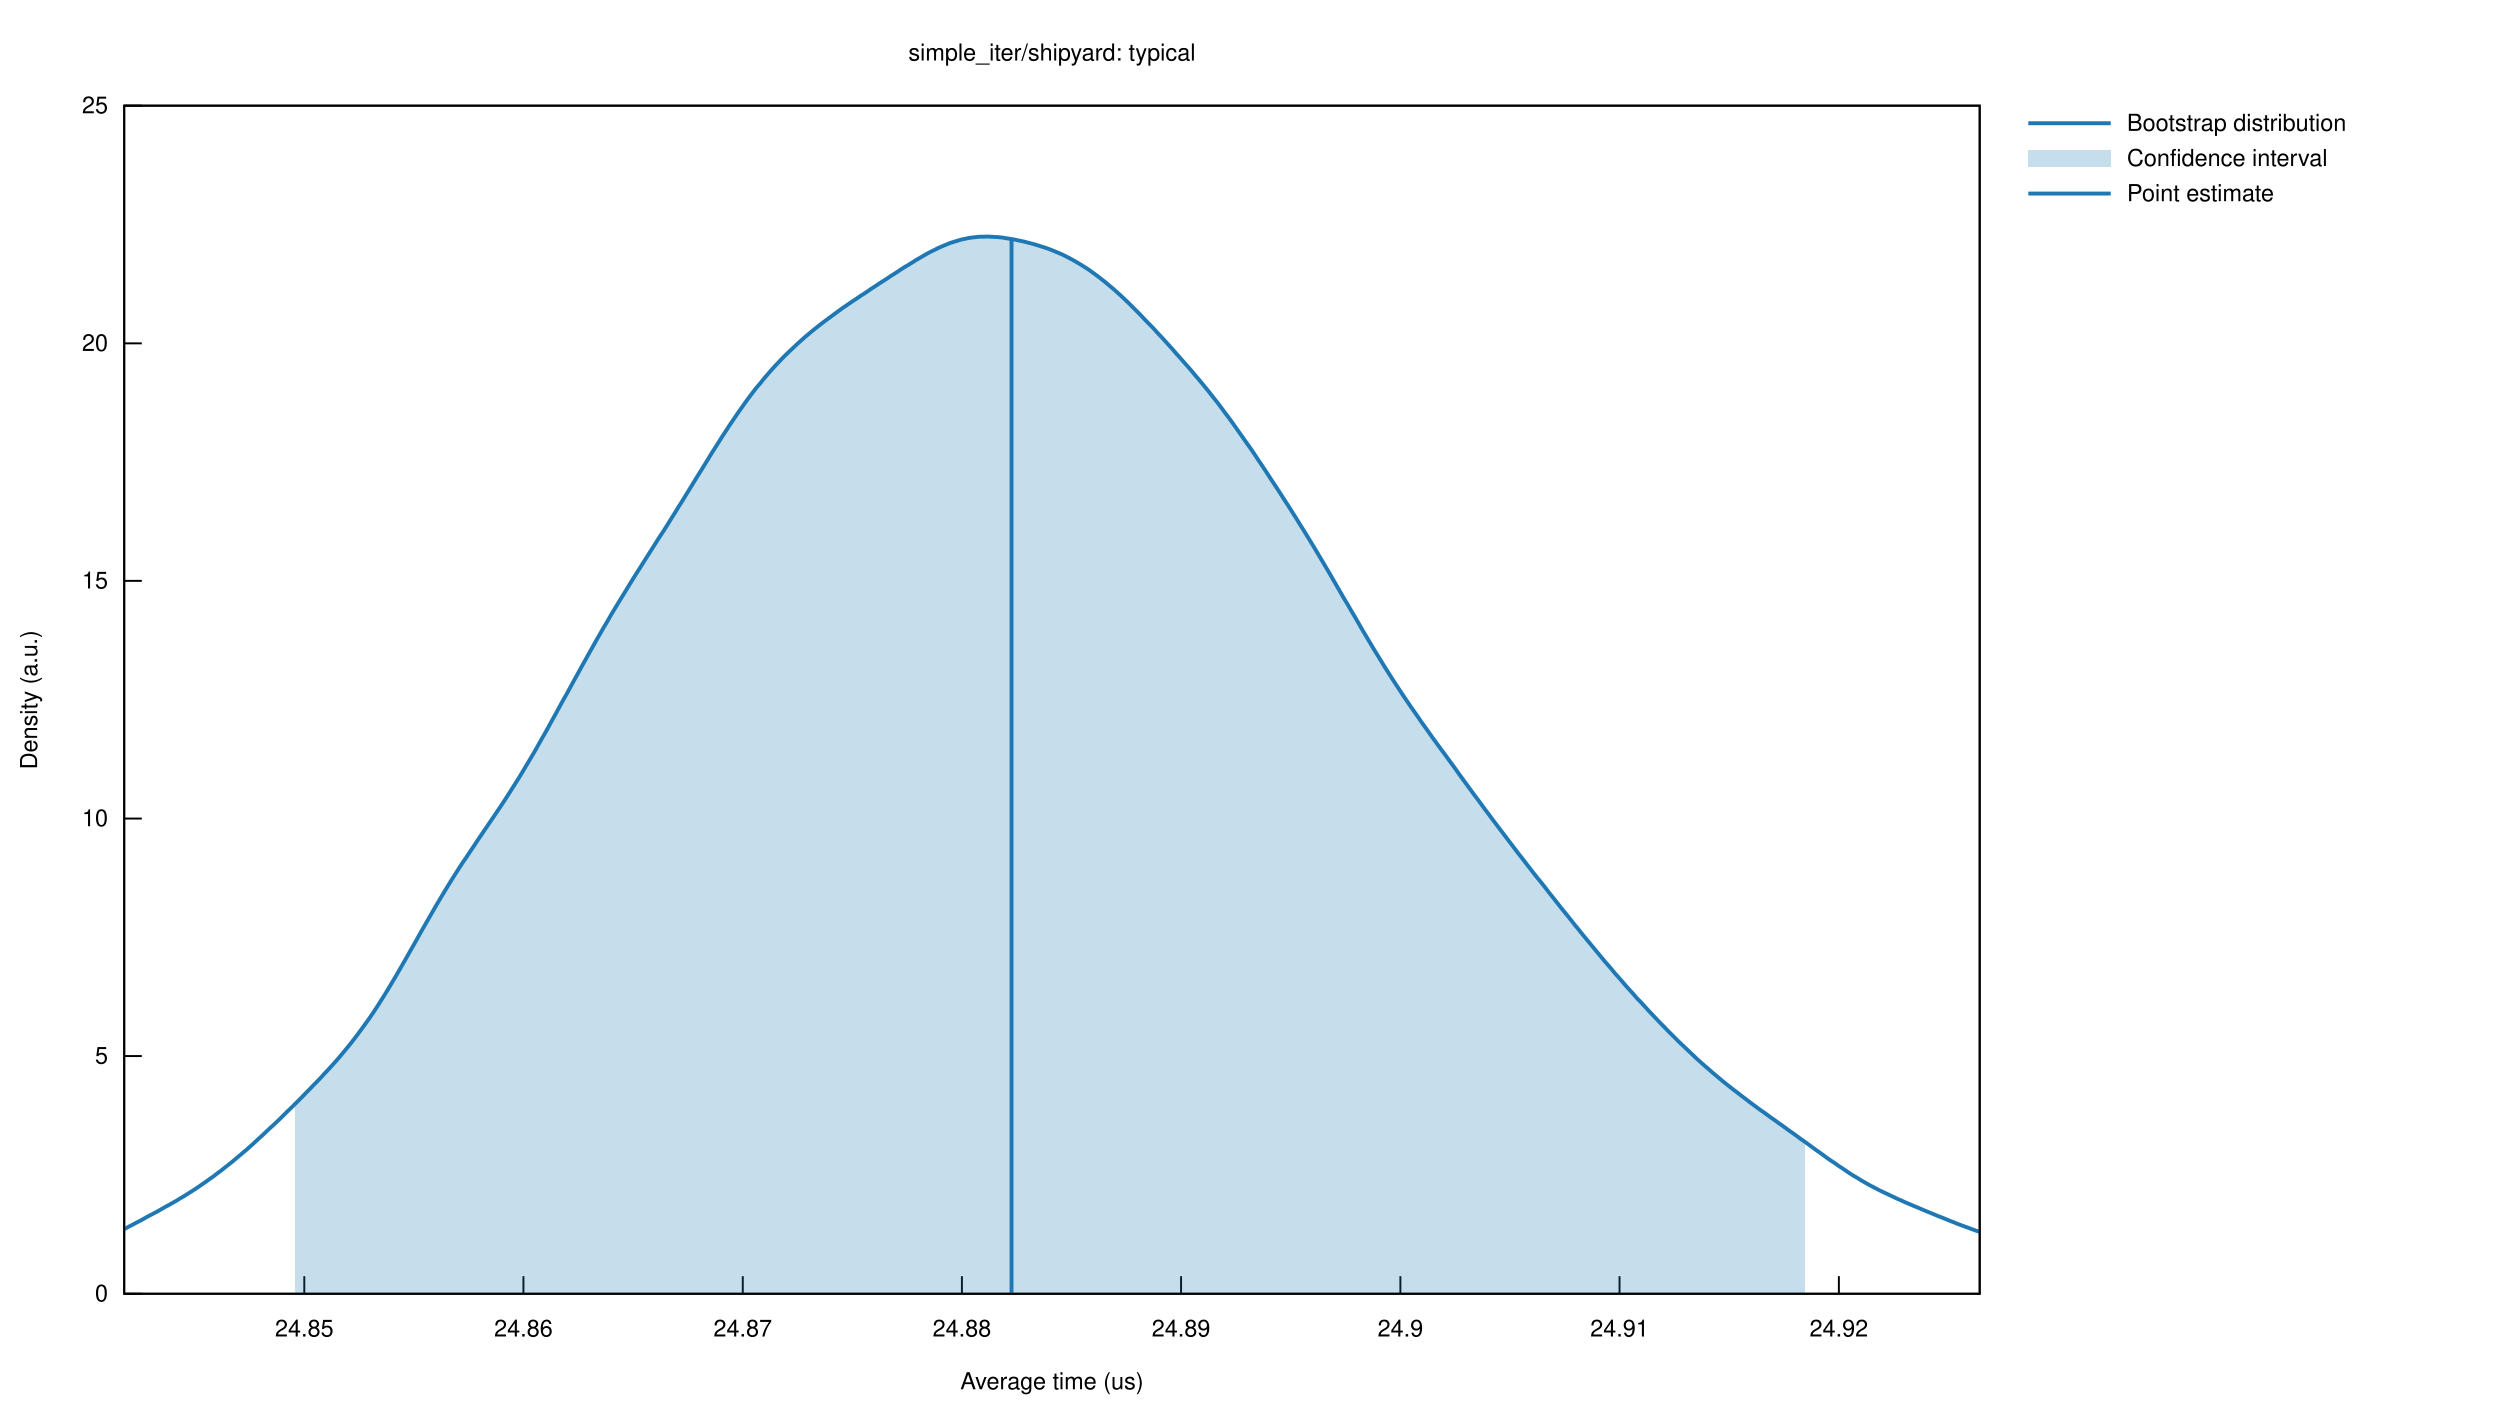
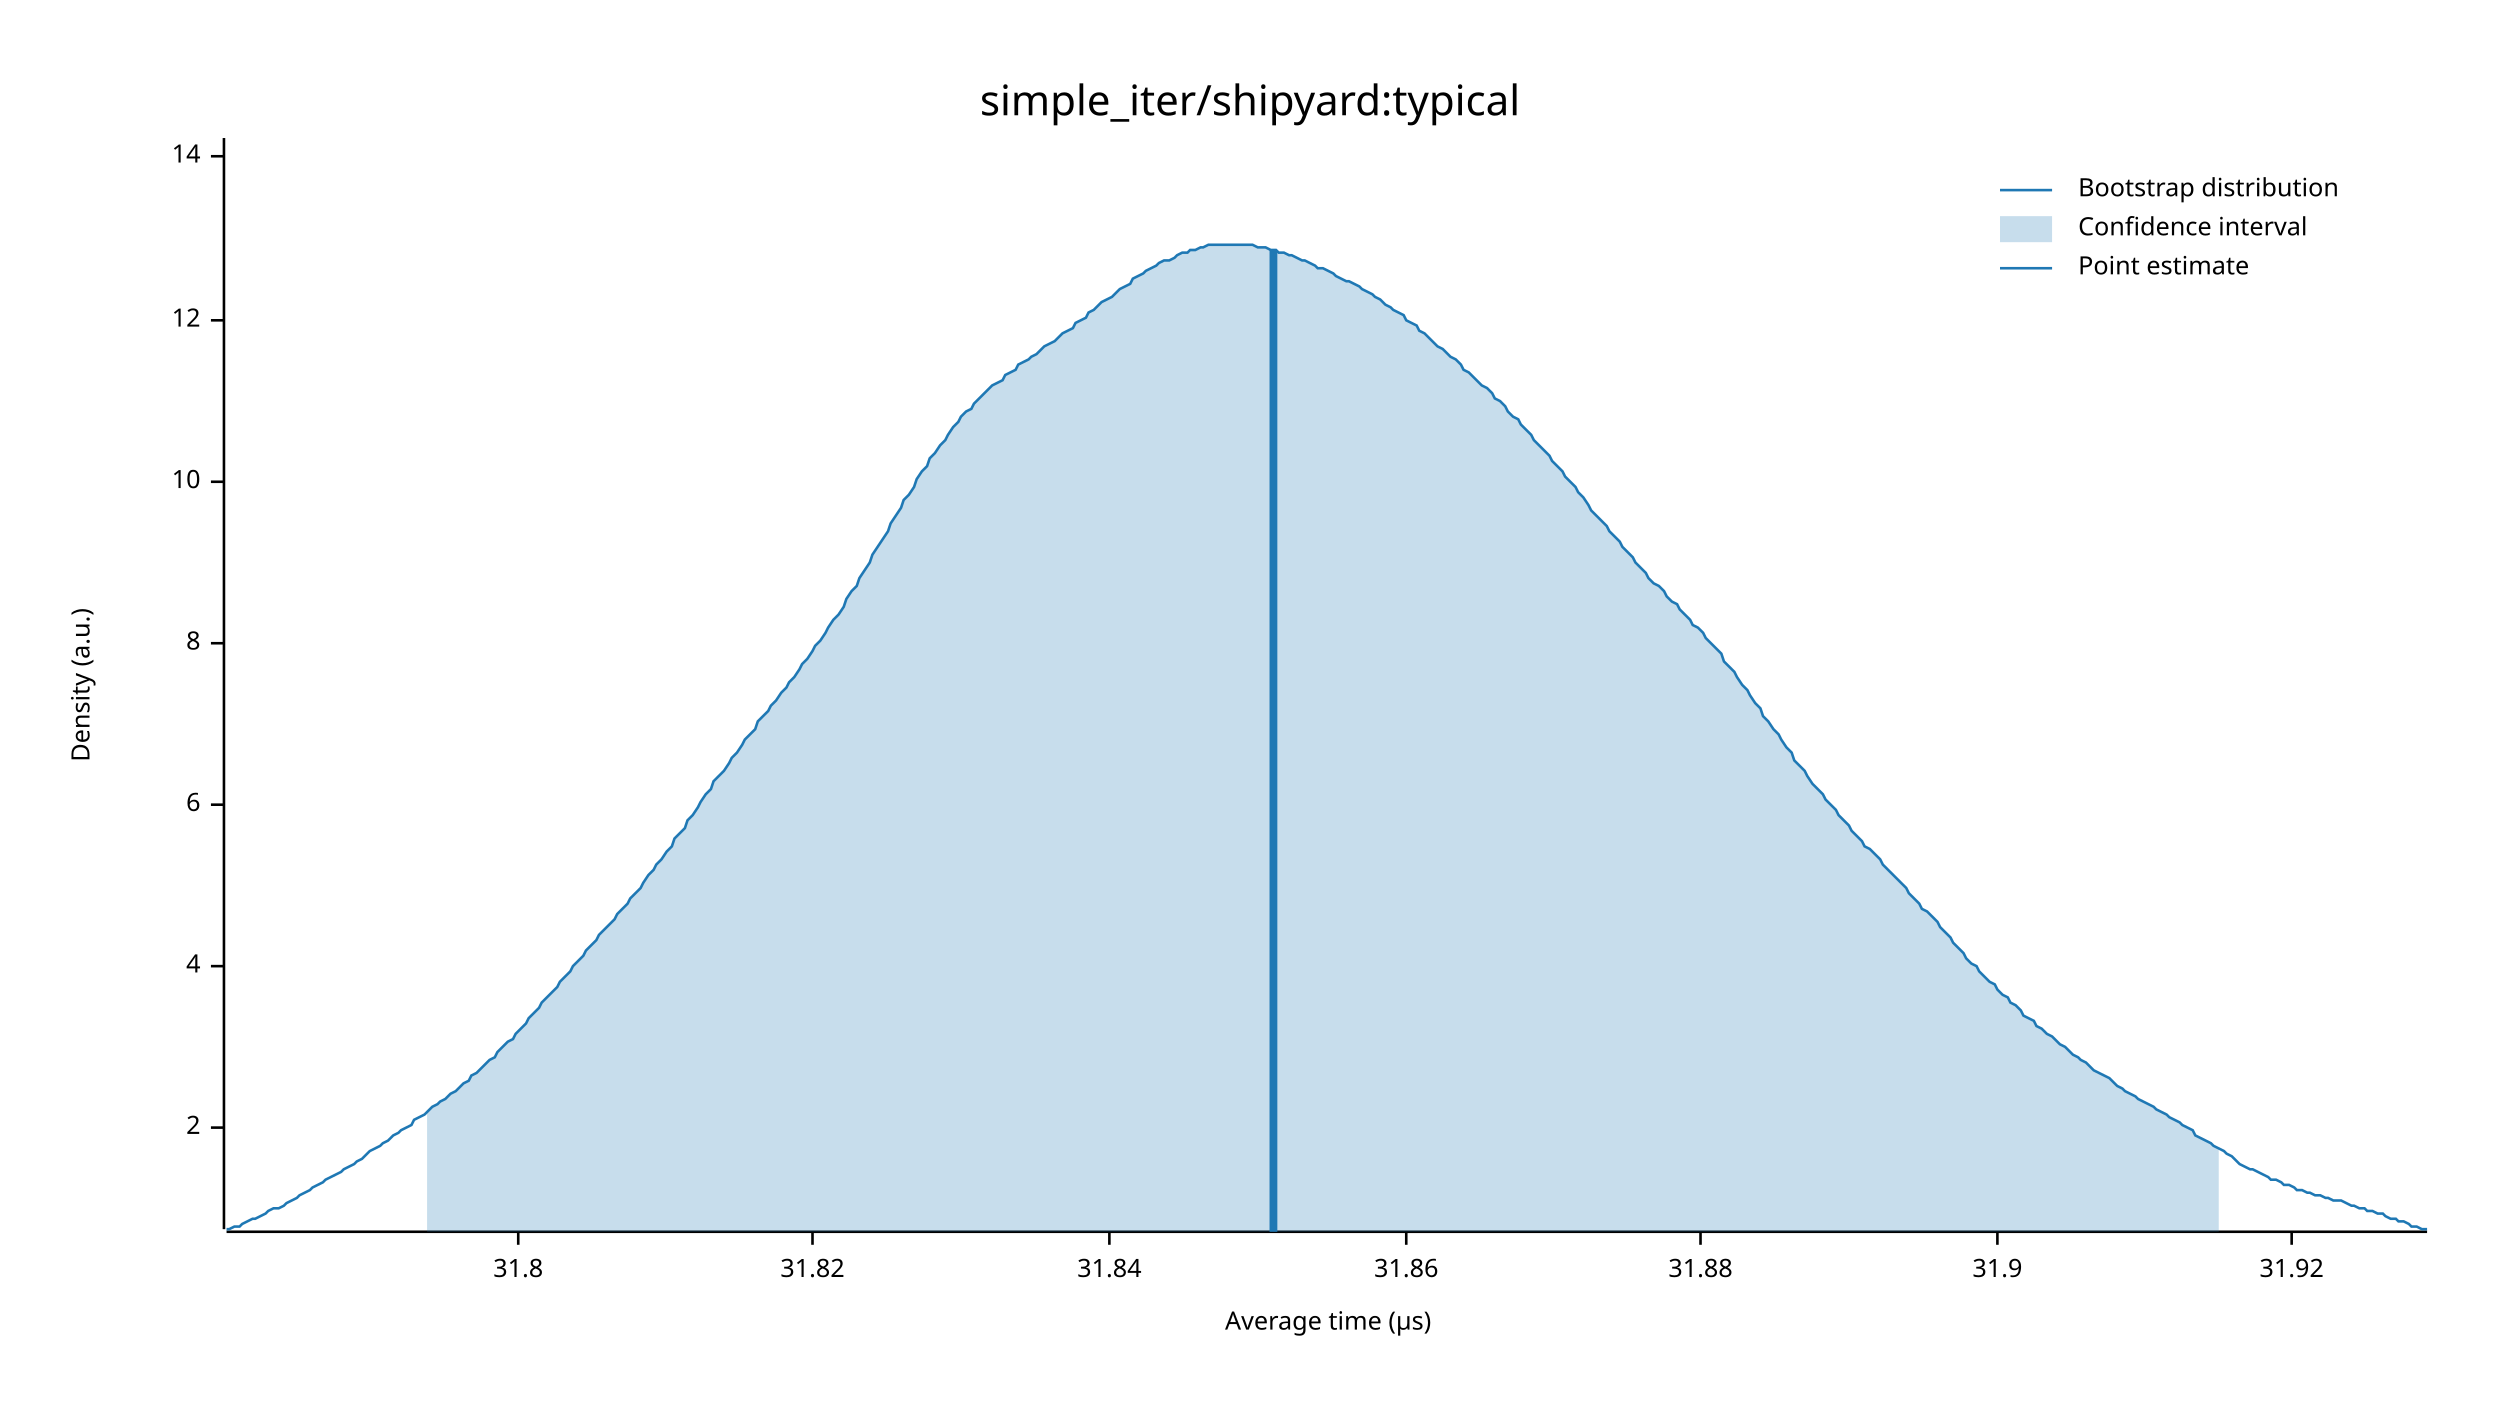
- <svg xmlns="http://www.w3.org/2000/svg" xmlns:xlink="http://www.w3.org/1999/xlink" viewBox="0 0 1280 720">
-   <g id="gnuplot_canvas">
-     <rect x="0" y="0" width="1280" height="720" fill="none" />
-     <defs>
-       <circle id="gpDot" r="0.5" stroke-width="0.5" stroke="currentColor" />
-       <path id="gpPt0" stroke-width="0.222" stroke="currentColor" d="M-1,0 h2 M0,-1 v2" />
-       <path id="gpPt1" stroke-width="0.222" stroke="currentColor" d="M-1,-1 L1,1 M1,-1 L-1,1" />
-       <path id="gpPt2" stroke-width="0.222" stroke="currentColor" d="M-1,0 L1,0 M0,-1 L0,1 M-1,-1 L1,1 M-1,1 L1,-1" />
-       <rect id="gpPt3" stroke-width="0.222" stroke="currentColor" x="-1" y="-1" width="2" height="2" />
-       <rect id="gpPt4" stroke-width="0.222" stroke="currentColor" fill="currentColor" x="-1" y="-1" width="2" height="2" />
-       <circle id="gpPt5" stroke-width="0.222" stroke="currentColor" cx="0" cy="0" r="1" />
-       <use xlink:href="#gpPt5" id="gpPt6" fill="currentColor" stroke="none" />
-       <path id="gpPt7" stroke-width="0.222" stroke="currentColor" d="M0,-1.33 L-1.33,0.67 L1.33,0.67 z" />
-       <use xlink:href="#gpPt7" id="gpPt8" fill="currentColor" stroke="none" />
-       <use xlink:href="#gpPt7" id="gpPt9" stroke="currentColor" transform="rotate(180)" />
-       <use xlink:href="#gpPt9" id="gpPt10" fill="currentColor" stroke="none" />
-       <use xlink:href="#gpPt3" id="gpPt11" stroke="currentColor" transform="rotate(45)" />
-       <use xlink:href="#gpPt11" id="gpPt12" fill="currentColor" stroke="none" />
-       <path id="gpPt13" stroke-width="0.222" stroke="currentColor" d="M0,1.330 L1.265,0.411 L0.782,-1.067 L-0.782,-1.076 L-1.265,0.411 z" />
-       <use xlink:href="#gpPt13" id="gpPt14" fill="currentColor" stroke="none" />
-       <filter id="textbox" filterUnits="objectBoundingBox" x="0" y="0" height="1" width="1">
-         <feFlood flood-color="white" flood-opacity="1" result="bgnd" />
-         <feComposite in="SourceGraphic" in2="bgnd" operator="atop" />
-       </filter>
-       <filter id="greybox" filterUnits="objectBoundingBox" x="0" y="0" height="1" width="1">
-         <feFlood flood-color="lightgrey" flood-opacity="1" result="grey" />
-         <feComposite in="SourceGraphic" in2="grey" operator="atop" />
-       </filter>
-     </defs>
-     <g fill="none" color="white" stroke="currentColor" stroke-width="1.00" stroke-linecap="butt" stroke-linejoin="miter">
- </g>
-     <g fill="none" color="black" stroke="currentColor" stroke-width="1.00" stroke-linecap="butt" stroke-linejoin="miter">
-       <path stroke="black" d="M63.6,662.4 L72.6,662.4  " />
-       <g transform="translate(55.3,666.3)" stroke="none" fill="black" font-family="Helvetica" font-size="12.00" text-anchor="end">
-         <text>
-           <tspan font-family="Helvetica"> 0</tspan>
-         </text>
-       </g>
-     </g>
-     <g fill="none" color="black" stroke="currentColor" stroke-width="1.00" stroke-linecap="butt" stroke-linejoin="miter">
-       <path stroke="black" d="M63.6,540.7 L72.6,540.7  " />
-       <g transform="translate(55.3,544.6)" stroke="none" fill="black" font-family="Helvetica" font-size="12.00" text-anchor="end">
-         <text>
-           <tspan font-family="Helvetica"> 5</tspan>
-         </text>
-       </g>
-     </g>
-     <g fill="none" color="black" stroke="currentColor" stroke-width="1.00" stroke-linecap="butt" stroke-linejoin="miter">
-       <path stroke="black" d="M63.6,419.1 L72.6,419.1  " />
-       <g transform="translate(55.3,423.0)" stroke="none" fill="black" font-family="Helvetica" font-size="12.00" text-anchor="end">
-         <text>
-           <tspan font-family="Helvetica"> 10</tspan>
-         </text>
-       </g>
-     </g>
-     <g fill="none" color="black" stroke="currentColor" stroke-width="1.00" stroke-linecap="butt" stroke-linejoin="miter">
-       <path stroke="black" d="M63.6,297.4 L72.6,297.4  " />
-       <g transform="translate(55.3,301.3)" stroke="none" fill="black" font-family="Helvetica" font-size="12.00" text-anchor="end">
-         <text>
-           <tspan font-family="Helvetica"> 15</tspan>
-         </text>
-       </g>
-     </g>
-     <g fill="none" color="black" stroke="currentColor" stroke-width="1.00" stroke-linecap="butt" stroke-linejoin="miter">
-       <path stroke="black" d="M63.6,175.8 L72.6,175.8  " />
-       <g transform="translate(55.3,179.7)" stroke="none" fill="black" font-family="Helvetica" font-size="12.00" text-anchor="end">
-         <text>
-           <tspan font-family="Helvetica"> 20</tspan>
-         </text>
-       </g>
-     </g>
-     <g fill="none" color="black" stroke="currentColor" stroke-width="1.00" stroke-linecap="butt" stroke-linejoin="miter">
-       <path stroke="black" d="M63.6,54.1 L72.6,54.1  " />
-       <g transform="translate(55.3,58.0)" stroke="none" fill="black" font-family="Helvetica" font-size="12.00" text-anchor="end">
-         <text>
-           <tspan font-family="Helvetica"> 25</tspan>
-         </text>
-       </g>
-     </g>
-     <g fill="none" color="black" stroke="currentColor" stroke-width="1.00" stroke-linecap="butt" stroke-linejoin="miter">
-       <path stroke="black" d="M155.8,662.4 L155.8,653.4  " />
-       <g transform="translate(155.8,684.3)" stroke="none" fill="black" font-family="Helvetica" font-size="12.00" text-anchor="middle">
-         <text>
-           <tspan font-family="Helvetica"> 24.85</tspan>
-         </text>
-       </g>
-     </g>
-     <g fill="none" color="black" stroke="currentColor" stroke-width="1.00" stroke-linecap="butt" stroke-linejoin="miter">
-       <path stroke="black" d="M268.0,662.4 L268.0,653.4  " />
-       <g transform="translate(268.0,684.3)" stroke="none" fill="black" font-family="Helvetica" font-size="12.00" text-anchor="middle">
-         <text>
-           <tspan font-family="Helvetica"> 24.86</tspan>
-         </text>
-       </g>
-     </g>
-     <g fill="none" color="black" stroke="currentColor" stroke-width="1.00" stroke-linecap="butt" stroke-linejoin="miter">
-       <path stroke="black" d="M380.3,662.4 L380.3,653.4  " />
-       <g transform="translate(380.3,684.3)" stroke="none" fill="black" font-family="Helvetica" font-size="12.00" text-anchor="middle">
-         <text>
-           <tspan font-family="Helvetica"> 24.87</tspan>
-         </text>
-       </g>
-     </g>
-     <g fill="none" color="black" stroke="currentColor" stroke-width="1.00" stroke-linecap="butt" stroke-linejoin="miter">
-       <path stroke="black" d="M492.5,662.4 L492.5,653.4  " />
-       <g transform="translate(492.5,684.3)" stroke="none" fill="black" font-family="Helvetica" font-size="12.00" text-anchor="middle">
-         <text>
-           <tspan font-family="Helvetica"> 24.88</tspan>
-         </text>
-       </g>
-     </g>
-     <g fill="none" color="black" stroke="currentColor" stroke-width="1.00" stroke-linecap="butt" stroke-linejoin="miter">
-       <path stroke="black" d="M604.7,662.4 L604.7,653.4  " />
-       <g transform="translate(604.7,684.3)" stroke="none" fill="black" font-family="Helvetica" font-size="12.00" text-anchor="middle">
-         <text>
-           <tspan font-family="Helvetica"> 24.89</tspan>
-         </text>
-       </g>
-     </g>
-     <g fill="none" color="black" stroke="currentColor" stroke-width="1.00" stroke-linecap="butt" stroke-linejoin="miter">
-       <path stroke="black" d="M717.0,662.4 L717.0,653.4  " />
-       <g transform="translate(717.0,684.3)" stroke="none" fill="black" font-family="Helvetica" font-size="12.00" text-anchor="middle">
-         <text>
-           <tspan font-family="Helvetica"> 24.9</tspan>
-         </text>
-       </g>
-     </g>
-     <g fill="none" color="black" stroke="currentColor" stroke-width="1.00" stroke-linecap="butt" stroke-linejoin="miter">
-       <path stroke="black" d="M829.2,662.4 L829.2,653.4  " />
-       <g transform="translate(829.2,684.3)" stroke="none" fill="black" font-family="Helvetica" font-size="12.00" text-anchor="middle">
-         <text>
-           <tspan font-family="Helvetica"> 24.91</tspan>
-         </text>
-       </g>
-     </g>
-     <g fill="none" color="black" stroke="currentColor" stroke-width="1.00" stroke-linecap="butt" stroke-linejoin="miter">
-       <path stroke="black" d="M941.5,662.4 L941.5,653.4  " />
-       <g transform="translate(941.5,684.3)" stroke="none" fill="black" font-family="Helvetica" font-size="12.00" text-anchor="middle">
-         <text>
-           <tspan font-family="Helvetica"> 24.92</tspan>
-         </text>
-       </g>
-     </g>
-     <g fill="none" color="black" stroke="currentColor" stroke-width="1.00" stroke-linecap="butt" stroke-linejoin="miter">
- </g>
-     <g fill="none" color="black" stroke="currentColor" stroke-width="1.00" stroke-linecap="butt" stroke-linejoin="miter">
-       <path stroke="black" d="M63.6,54.1 L63.6,662.4 L1013.6,662.4 L1013.6,54.1 L63.6,54.1 Z  " />
-     </g>
-     <g fill="none" color="black" stroke="currentColor" stroke-width="1.00" stroke-linecap="butt" stroke-linejoin="miter">
-       <g transform="translate(19.0,358.3) rotate(270)" stroke="none" fill="black" font-family="Helvetica" font-size="12.00" text-anchor="middle">
-         <text>
-           <tspan font-family="Helvetica">Density (a.u.)</tspan>
-         </text>
-       </g>
-     </g>
-     <g fill="none" color="black" stroke="currentColor" stroke-width="1.00" stroke-linecap="butt" stroke-linejoin="miter">
-       <g transform="translate(538.6,711.3)" stroke="none" fill="black" font-family="Helvetica" font-size="12.00" text-anchor="middle">
-         <text>
-           <tspan font-family="Helvetica">Average time (us)</tspan>
-         </text>
-       </g>
-     </g>
-     <g fill="none" color="black" stroke="currentColor" stroke-width="1.00" stroke-linecap="butt" stroke-linejoin="miter">
-       <g transform="translate(538.6,31.0)" stroke="none" fill="black" font-family="Helvetica" font-size="12.00" text-anchor="middle">
-         <text>
-           <tspan font-family="Helvetica">simple_iter/shipyard: typical</tspan>
-         </text>
-       </g>
-     </g>
-     <g fill="none" color="black" stroke="currentColor" stroke-width="1.00" stroke-linecap="butt" stroke-linejoin="miter">
- </g>
-     <g id="gnuplot_plot_1">
-       <g fill="none" color="white" stroke="currentColor" stroke-width="2.00" stroke-linecap="butt" stroke-linejoin="miter">
- </g>
-       <g fill="none" color="black" stroke="currentColor" stroke-width="2.00" stroke-linecap="butt" stroke-linejoin="miter">
-         <g transform="translate(1089.0,67.0)" stroke="none" fill="black" font-family="Helvetica" font-size="12.00" text-anchor="start">
-           <text>
-             <tspan font-family="Helvetica">Bootstrap distribution</tspan>
-           </text>
-         </g>
-       </g>
-       <g fill="none" color="black" stroke="currentColor" stroke-width="2.00" stroke-linecap="butt" stroke-linejoin="miter">
-         <path stroke="rgb( 31, 120, 180)" d="M1038.5,63.1 L1080.7,63.1 M63.6,629.3 L65.5,628.3 L67.4,627.3 L69.3,626.3 L71.2,625.3 L73.1,624.3   L75.0,623.2 L76.9,622.2 L78.8,621.2 L80.7,620.2 L82.6,619.1 L84.5,618.0 L86.4,617.0 L88.3,615.9   L90.3,614.8 L92.2,613.6 L94.1,612.5 L96.0,611.3 L97.9,610.1 L99.8,608.9 L101.7,607.6 L103.6,606.3   L105.5,605.0 L107.4,603.6 L109.3,602.3 L111.2,600.8 L113.1,599.4 L115.0,597.9 L116.9,596.4 L118.8,594.9   L120.7,593.3 L122.6,591.7 L124.5,590.1 L126.4,588.5 L128.3,586.8 L130.2,585.1 L132.1,583.3 L134.0,581.6   L135.9,579.8 L137.8,578.0 L139.8,576.2 L141.7,574.4 L143.6,572.6 L145.5,570.7 L147.4,568.8 L149.3,567.0   L151.2,565.1 L153.1,563.2 L155.0,561.3 L156.9,559.3 L158.8,557.4 L160.7,555.4 L162.6,553.5 L164.5,551.5   L166.4,549.4 L168.3,547.4 L170.2,545.3 L172.1,543.2 L174.0,541.0 L175.9,538.7 L177.8,536.4 L179.7,534.1   L181.6,531.6 L183.5,529.1 L185.4,526.5 L187.3,523.9 L189.3,521.1 L191.2,518.3 L193.1,515.4 L195.0,512.4   L196.9,509.4 L198.8,506.3 L200.7,503.1 L202.6,499.9 L204.5,496.6 L206.4,493.3 L208.3,490.0 L210.2,486.6   L212.1,483.3 L214.0,479.9 L215.9,476.5 L217.8,473.2 L219.7,469.9 L221.6,466.6 L223.5,463.3 L225.4,460.1   L227.3,456.9 L229.2,453.8 L231.1,450.7 L233.0,447.7 L234.9,444.7 L236.8,441.8 L238.8,438.9 L240.7,436.0   L242.6,433.2 L244.5,430.3 L246.4,427.5 L248.3,424.7 L250.2,421.9 L252.1,419.1 L254.0,416.3 L255.9,413.5   L257.8,410.6 L259.7,407.7 L261.6,404.7 L263.5,401.7 L265.4,398.7 L267.3,395.6 L269.2,392.4 L271.1,389.2   L273.0,386.0 L274.9,382.7 L276.8,379.3 L278.7,376.0 L280.6,372.6 L282.5,369.1 L284.4,365.7 L286.3,362.2   L288.2,358.7 L290.2,355.2 L292.1,351.7 L294.0,348.2 L295.9,344.8 L297.8,341.3 L299.7,337.9 L301.6,334.5   L303.5,331.1 L305.4,327.7 L307.3,324.4 L309.2,321.1 L311.1,317.9 L313.0,314.6 L314.9,311.4 L316.8,308.3   L318.7,305.2 L320.6,302.1 L322.5,299.0 L324.4,295.9 L326.3,292.9 L328.2,289.9 L330.1,286.9 L332.0,283.9   L333.9,280.9 L335.8,277.9 L337.7,274.9 L339.7,271.9 L341.6,268.9 L343.5,265.8 L345.4,262.8 L347.3,259.7   L349.2,256.7 L351.1,253.6 L353.0,250.5 L354.9,247.4 L356.8,244.3 L358.7,241.3 L360.6,238.2 L362.5,235.1   L364.4,232.0 L366.3,229.0 L368.2,226.0 L370.1,223.0 L372.0,220.1 L373.9,217.2 L375.8,214.4 L377.7,211.6   L379.6,208.9 L381.5,206.2 L383.4,203.6 L385.3,201.1 L387.2,198.6 L389.2,196.3 L391.1,193.9 L393.0,191.7   L394.9,189.5 L396.8,187.4 L398.7,185.4 L400.6,183.4 L402.5,181.5 L404.4,179.7 L406.3,177.9 L408.2,176.1   L410.1,174.4 L412.0,172.7 L413.9,171.1 L415.8,169.5 L417.7,168.0 L419.6,166.5 L421.5,165.0 L423.4,163.6   L425.3,162.2 L427.2,160.8 L429.1,159.4 L431.0,158.0 L432.9,156.7 L434.8,155.4 L436.7,154.1 L438.7,152.8   L440.6,151.5 L442.5,150.3 L444.4,149.0 L446.3,147.7 L448.2,146.5 L450.1,145.2 L452.0,144.0 L453.9,142.8   L455.8,141.5 L457.7,140.3 L459.6,139.1 L461.5,137.8 L463.4,136.6 L465.3,135.5 L467.2,134.3 L469.1,133.1   L471.0,132.0 L472.9,130.9 L474.8,129.8 L476.7,128.8 L478.6,127.9 L480.5,126.9 L482.4,126.1 L484.3,125.3   L486.2,124.5 L488.1,123.9 L490.1,123.3 L492.0,122.7 L493.9,122.3 L495.8,121.9 L497.7,121.6 L499.6,121.4   L501.5,121.2 L503.4,121.2 L505.3,121.1 L507.2,121.2 L509.1,121.3 L511.0,121.4 L512.9,121.6 L514.8,121.9   L516.7,122.2 L518.6,122.5 L520.5,122.9 L522.4,123.3 L524.3,123.7 L526.2,124.2 L528.1,124.7 L530.0,125.2   L531.9,125.8 L533.8,126.4 L535.7,127.0 L537.6,127.7 L539.6,128.5 L541.5,129.3 L543.4,130.1 L545.3,131.0   L547.2,132.0 L549.1,133.0 L551.0,134.1 L552.9,135.2 L554.8,136.4 L556.7,137.6 L558.6,138.9 L560.5,140.3   L562.4,141.7 L564.3,143.2 L566.2,144.7 L568.1,146.3 L570.0,147.9 L571.9,149.6 L573.8,151.3 L575.7,153.1   L577.6,154.9 L579.5,156.8 L581.4,158.7 L583.3,160.6 L585.2,162.6 L587.1,164.6 L589.1,166.6 L591.0,168.6   L592.9,170.7 L594.8,172.7 L596.7,174.8 L598.6,176.9 L600.5,179.0 L602.4,181.2 L604.3,183.3 L606.2,185.5   L608.1,187.6 L610.0,189.8 L611.9,192.1 L613.8,194.3 L615.7,196.6 L617.6,198.9 L619.5,201.3 L621.4,203.7   L623.3,206.1 L625.2,208.6 L627.1,211.2 L629.0,213.7 L630.9,216.3 L632.8,219.0 L634.7,221.7 L636.6,224.4   L638.5,227.1 L640.5,229.9 L642.4,232.7 L644.3,235.6 L646.2,238.4 L648.1,241.3 L650.0,244.2 L651.9,247.1   L653.8,250.0 L655.7,252.9 L657.6,255.9 L659.5,258.8 L661.4,261.8 L663.3,264.8 L665.2,267.9 L667.1,270.9   L669.0,274.0 L670.9,277.1 L672.8,280.2 L674.7,283.4 L676.6,286.6 L678.5,289.8 L680.4,293.0 L682.3,296.3   L684.2,299.6 L686.1,302.9 L688.0,306.2 L690.0,309.5 L691.9,312.8 L693.8,316.0 L695.7,319.3 L697.6,322.6   L699.5,325.8 L701.4,329.0 L703.3,332.2 L705.2,335.3 L707.1,338.4 L709.0,341.5 L710.9,344.5 L712.8,347.5   L714.7,350.4 L716.6,353.3 L718.5,356.2 L720.4,359.0 L722.3,361.8 L724.2,364.5 L726.1,367.2 L728.0,370.0   L729.9,372.6 L731.8,375.3 L733.7,378.0 L735.6,380.6 L737.5,383.2 L739.5,385.9 L741.4,388.5 L743.3,391.1   L745.2,393.7 L747.1,396.4 L749.0,399.0 L750.9,401.6 L752.8,404.2 L754.7,406.8 L756.6,409.3 L758.5,411.9   L760.4,414.5 L762.3,417.0 L764.2,419.6 L766.1,422.1 L768.0,424.6 L769.9,427.1 L771.8,429.6 L773.7,432.1   L775.6,434.6 L777.5,437.1 L779.4,439.5 L781.3,442.0 L783.2,444.4 L785.1,446.9 L787.0,449.3 L789.0,451.7   L790.9,454.1 L792.8,456.6 L794.7,459.0 L796.6,461.4 L798.5,463.8 L800.4,466.2 L802.3,468.5 L804.2,470.9   L806.1,473.3 L808.0,475.6 L809.9,478.0 L811.8,480.3 L813.7,482.6 L815.6,484.9 L817.5,487.2 L819.4,489.5   L821.3,491.8 L823.2,494.0 L825.1,496.2 L827.0,498.5 L828.9,500.6 L830.8,502.8 L832.7,505.0 L834.6,507.1   L836.5,509.2 L838.4,511.4 L840.4,513.4 L842.3,515.5 L844.2,517.6 L846.1,519.6 L848.0,521.6 L849.9,523.6   L851.8,525.5 L853.7,527.5 L855.6,529.4 L857.5,531.3 L859.4,533.2 L861.3,535.0 L863.2,536.8 L865.1,538.6   L867.0,540.4 L868.9,542.2 L870.8,543.9 L872.7,545.6 L874.6,547.2 L876.5,548.9 L878.4,550.5 L880.3,552.1   L882.2,553.7 L884.1,555.2 L886.0,556.7 L887.9,558.2 L889.9,559.7 L891.8,561.2 L893.7,562.6 L895.6,564.1   L897.5,565.5 L899.4,566.9 L901.3,568.3 L903.2,569.6 L905.1,571.0 L907.0,572.4 L908.9,573.7 L910.8,575.1   L912.7,576.4 L914.6,577.8 L916.5,579.2 L918.4,580.5 L920.3,581.9 L922.2,583.3 L924.1,584.6 L926.0,586.0   L927.9,587.4 L929.8,588.8 L931.7,590.1 L933.6,591.5 L935.5,592.9 L937.4,594.2 L939.4,595.5 L941.3,596.9   L943.2,598.1 L945.1,599.4 L947.0,600.7 L948.9,601.9 L950.8,603.0 L952.7,604.2 L954.6,605.3 L956.5,606.4   L958.4,607.4 L960.3,608.4 L962.2,609.4 L964.1,610.3 L966.0,611.2 L967.9,612.1 L969.8,613.0 L971.7,613.9   L973.6,614.7 L975.5,615.6 L977.4,616.4 L979.3,617.2 L981.2,618.0 L983.1,618.8 L985.0,619.6 L986.9,620.4   L988.9,621.2 L990.8,622.0 L992.7,622.8 L994.6,623.5 L996.5,624.3 L998.4,625.1 L1000.3,625.8 L1002.2,626.6   L1004.1,627.3 L1006.0,628.0 L1007.9,628.7 L1009.8,629.4 L1011.7,630.1 L1013.6,630.7  " />
-       </g>
-     </g>
-     <g id="gnuplot_plot_2">
-       <g fill="none" color="white" stroke="rgb( 31, 120, 180)" stroke-width="1.00" stroke-linecap="butt" stroke-linejoin="miter">
- </g>
-       <g fill="none" color="black" stroke="currentColor" stroke-width="1.00" stroke-linecap="butt" stroke-linejoin="miter">
-         <g transform="translate(1089.0,85.0)" stroke="none" fill="black" font-family="Helvetica" font-size="12.00" text-anchor="start">
-           <text>
-             <tspan font-family="Helvetica">Confidence interval</tspan>
-           </text>
-         </g>
-       </g>
-       <g fill="none" color="black" stroke="currentColor" stroke-width="1.00" stroke-linecap="butt" stroke-linejoin="miter">
-         <g stroke="none" shape-rendering="crispEdges">
-           <polygon fill="rgb( 31, 120, 180)" fill-opacity="0.25" points="1038.5,85.6 1080.7,85.6 1080.7,76.6 1038.5,76.6 " />
-           <polygon fill="rgb( 31, 120, 180)" fill-opacity="0.25" points="151.2,565.1 153.1,563.2 155.0,561.3 156.9,559.3 158.8,557.4 160.7,555.4 162.6,553.5 164.5,551.5 166.4,549.4 168.3,547.4 170.2,545.3 172.1,543.2 174.0,541.0 175.9,538.7 177.8,536.4 179.7,534.1 181.6,531.6 183.5,529.1 185.4,526.5 187.3,523.9 189.3,521.1 191.2,518.3 193.1,515.4 195.0,512.4 196.9,509.4 198.8,506.3 200.7,503.1 202.6,499.9 204.5,496.6 206.4,493.3 208.3,490.0 210.2,486.6 212.1,483.3 214.0,479.9 215.9,476.5 217.8,473.2 219.7,469.9 221.6,466.6 223.5,463.3 225.4,460.1 227.3,456.9 229.2,453.8 231.1,450.7 233.0,447.7 234.9,444.7 236.8,441.8 238.8,438.9 240.7,436.0 242.6,433.2 244.5,430.3 246.4,427.5 248.3,424.7 250.2,421.9 252.1,419.1 254.0,416.3 255.9,413.5 257.8,410.6 259.7,407.7 261.6,404.7 263.5,401.7 265.4,398.7 267.3,395.6 269.2,392.4 271.1,389.2 273.0,386.0 274.9,382.7 276.8,379.3 278.7,376.0 280.6,372.6 282.5,369.1 284.4,365.7 286.3,362.2 288.2,358.7 290.2,355.2 292.1,351.7 294.0,348.2 295.9,344.8 297.8,341.3 299.7,337.9 301.6,334.5 303.5,331.1 305.4,327.7 307.3,324.4 309.2,321.1 311.1,317.9 313.0,314.6 314.9,311.4 316.8,308.3 318.7,305.2 320.6,302.1 322.5,299.0 324.4,295.9 326.3,292.9 328.2,289.9 330.1,286.9 332.0,283.9 333.9,280.9 335.8,277.9 337.7,274.9 339.7,271.9 341.6,268.9 343.5,265.8 345.4,262.8 347.3,259.7 349.2,256.7 351.1,253.6 353.0,250.5 354.9,247.4 356.8,244.3 358.7,241.3 360.6,238.2 362.5,235.1 364.4,232.0 366.3,229.0 368.2,226.0 370.1,223.0 372.0,220.1 373.9,217.2 375.8,214.4 377.7,211.6 379.6,208.9 381.5,206.2 383.4,203.6 385.3,201.1 387.2,198.6 389.2,196.3 391.1,193.9 393.0,191.7 394.9,189.5 396.8,187.4 398.7,185.4 400.6,183.4 402.5,181.5 404.4,179.7 406.3,177.9 408.2,176.1 410.1,174.4 412.0,172.7 413.9,171.1 415.8,169.5 417.7,168.0 419.6,166.5 421.5,165.0 423.4,163.6 425.3,162.2 427.2,160.8 429.1,159.4 431.0,158.0 432.9,156.7 434.8,155.4 436.7,154.1 438.7,152.8 440.6,151.5 442.5,150.3 444.4,149.0 446.3,147.7 448.2,146.5 450.1,145.2 452.0,144.0 453.9,142.8 455.8,141.5 457.7,140.3 459.6,139.1 461.5,137.8 463.4,136.6 465.3,135.5 467.2,134.3 469.1,133.1 471.0,132.0 472.9,130.9 474.8,129.8 476.7,128.8 478.6,127.9 480.5,126.9 482.4,126.1 484.3,125.3 486.2,124.5 488.1,123.9 490.1,123.3 492.0,122.7 493.9,122.3 495.8,121.9 497.7,121.6 499.6,121.4 501.5,121.2 503.4,121.2 505.3,121.1 507.2,121.2 509.1,121.3 511.0,121.4 512.9,121.6 514.8,121.9 516.7,122.2 518.6,122.5 520.5,122.9 522.4,123.3 524.3,123.7 526.2,124.2 528.1,124.7 530.0,125.2 531.9,125.8 533.8,126.4 535.7,127.0 537.6,127.7 539.6,128.5 541.5,129.3 543.4,130.1 545.3,131.0 547.2,132.0 549.1,133.0 551.0,134.1 552.9,135.2 554.8,136.4 556.7,137.6 558.6,138.9 560.5,140.3 562.4,141.7 564.3,143.2 566.2,144.7 568.1,146.3 570.0,147.9 571.9,149.6 573.8,151.3 575.7,153.1 577.6,154.9 579.5,156.8 581.4,158.7 583.3,160.6 585.2,162.6 587.1,164.6 589.1,166.6 591.0,168.6 592.9,170.7 594.8,172.7 596.7,174.8 598.6,176.9 600.5,179.0 602.4,181.2 604.3,183.3 606.2,185.5 608.1,187.6 610.0,189.8 611.9,192.1 613.8,194.3 615.7,196.6 617.6,198.9 619.5,201.3 621.4,203.7 623.3,206.1 625.2,208.6 627.1,211.2 629.0,213.7 630.9,216.3 632.8,219.0 634.7,221.7 636.6,224.4 638.5,227.1 640.5,229.9 642.4,232.7 644.3,235.6 646.2,238.4 648.1,241.3 650.0,244.2 651.9,247.1 653.8,250.0 655.7,252.9 657.6,255.9 659.5,258.8 661.4,261.8 663.3,264.8 665.2,267.9 667.1,270.9 669.0,274.0 670.9,277.1 672.8,280.2 674.7,283.4 676.6,286.6 678.5,289.8 680.4,293.0 682.3,296.3 684.2,299.6 686.1,302.9 688.0,306.2 690.0,309.5 691.9,312.8 693.8,316.0 695.7,319.3 697.6,322.6 699.5,325.8 701.4,329.0 703.3,332.2 705.2,335.3 707.1,338.4 709.0,341.5 710.9,344.5 712.8,347.5 714.7,350.4 716.6,353.3 718.5,356.2 720.4,359.0 722.3,361.8 724.2,364.5 726.1,367.2 728.0,370.0 729.9,372.6 731.8,375.3 733.7,378.0 735.6,380.6 737.5,383.2 739.5,385.9 741.4,388.5 743.3,391.1 745.2,393.7 747.1,396.4 749.0,399.0 750.9,401.6 752.8,404.2 754.7,406.8 756.6,409.3 758.5,411.9 760.4,414.5 762.3,417.0 764.2,419.6 766.1,422.1 768.0,424.6 769.9,427.1 771.8,429.6 773.7,432.1 775.6,434.6 777.5,437.1 779.4,439.5 781.3,442.0 783.2,444.4 785.1,446.9 787.0,449.3 789.0,451.7 790.9,454.1 792.8,456.6 794.7,459.0 796.6,461.4 798.5,463.8 800.4,466.2 802.3,468.5 804.2,470.9 806.1,473.3 808.0,475.6 809.9,478.0 811.8,480.3 813.7,482.6 815.6,484.9 817.5,487.2 819.4,489.5 821.3,491.8 823.2,494.0 825.1,496.2 827.0,498.5 828.9,500.6 830.8,502.8 832.7,505.0 834.6,507.1 836.5,509.2 838.4,511.4 840.4,513.4 842.3,515.5 844.2,517.6 846.1,519.6 848.0,521.6 849.9,523.6 851.8,525.5 853.7,527.5 855.6,529.4 857.5,531.3 859.4,533.2 861.3,535.0 863.2,536.8 865.1,538.6 867.0,540.4 868.9,542.2 870.8,543.9 872.7,545.6 874.6,547.2 876.5,548.9 878.4,550.5 880.3,552.1 882.2,553.7 884.1,555.2 886.0,556.7 887.9,558.2 889.9,559.7 891.8,561.2 893.7,562.6 895.6,564.1 897.5,565.5 899.4,566.9 901.3,568.3 903.2,569.6 905.1,571.0 907.0,572.4 908.9,573.7 910.8,575.1 912.7,576.4 914.6,577.8 916.5,579.2 918.4,580.5 920.3,581.9 922.2,583.3 924.1,584.6 924.1,662.4 922.2,662.4 920.3,662.4 918.4,662.4 916.5,662.4 914.6,662.4 912.7,662.4 910.8,662.4 908.9,662.4 907.0,662.4 905.1,662.4 903.2,662.4 901.3,662.4 899.4,662.4 897.5,662.4 895.6,662.4 893.7,662.4 891.8,662.4 889.9,662.4 887.9,662.4 886.0,662.4 884.1,662.4 882.2,662.4 880.3,662.4 878.4,662.4 876.5,662.4 874.6,662.4 872.7,662.4 870.8,662.4 868.9,662.4 867.0,662.4 865.1,662.4 863.2,662.4 861.3,662.4 859.4,662.4 857.5,662.4 855.6,662.4 853.7,662.4 851.8,662.4 849.9,662.4 848.0,662.4 846.1,662.4 844.2,662.4 842.3,662.4 840.4,662.4 838.4,662.4 836.5,662.4 834.6,662.4 832.7,662.4 830.8,662.4 828.9,662.4 827.0,662.4 825.1,662.4 823.2,662.4 821.3,662.4 819.4,662.4 817.5,662.4 815.6,662.4 813.7,662.4 811.8,662.4 809.9,662.4 808.0,662.4 806.1,662.4 804.2,662.4 802.3,662.4 800.4,662.4 798.5,662.4 796.6,662.4 794.7,662.4 792.8,662.4 790.9,662.4 789.0,662.4 787.0,662.4 785.1,662.4 783.2,662.4 781.3,662.4 779.4,662.4 777.5,662.4 775.6,662.4 773.7,662.4 771.8,662.4 769.9,662.4 768.0,662.4 766.1,662.4 764.2,662.4 762.3,662.4 760.4,662.4 758.5,662.4 756.6,662.4 754.7,662.4 752.8,662.4 750.9,662.4 749.0,662.4 747.1,662.4 745.2,662.4 743.3,662.4 741.4,662.4 739.5,662.4 737.5,662.4 735.6,662.4 733.7,662.4 731.8,662.4 729.9,662.4 728.0,662.4 726.1,662.4 724.2,662.4 722.3,662.4 720.4,662.4 718.5,662.4 716.6,662.4 714.7,662.4 712.8,662.4 710.9,662.4 709.0,662.4 707.1,662.4 705.2,662.4 703.3,662.4 701.4,662.4 699.5,662.4 697.6,662.4 695.7,662.4 693.8,662.4 691.9,662.4 690.0,662.4 688.0,662.4 686.1,662.4 684.2,662.4 682.3,662.4 680.4,662.4 678.5,662.4 676.6,662.4 674.7,662.4 672.8,662.4 670.9,662.4 669.0,662.4 667.1,662.4 665.2,662.4 663.3,662.4 661.4,662.4 659.5,662.4 657.6,662.4 655.7,662.4 653.8,662.4 651.9,662.4 650.0,662.4 648.1,662.4 646.2,662.4 644.3,662.4 642.4,662.4 640.5,662.4 638.5,662.4 636.6,662.4 634.7,662.4 632.8,662.4 630.9,662.4 629.0,662.4 627.1,662.4 625.2,662.4 623.3,662.4 621.4,662.4 619.5,662.4 617.6,662.4 615.7,662.4 613.8,662.4 611.9,662.4 610.0,662.4 608.1,662.4 606.2,662.4 604.3,662.4 602.4,662.4 600.5,662.4 598.6,662.4 596.7,662.4 594.8,662.4 592.9,662.4 591.0,662.4 589.1,662.4 587.1,662.4 585.2,662.4 583.3,662.4 581.4,662.4 579.5,662.4 577.6,662.4 575.7,662.4 573.8,662.4 571.9,662.4 570.0,662.4 568.1,662.4 566.2,662.4 564.3,662.4 562.4,662.4 560.5,662.4 558.6,662.4 556.7,662.4 554.8,662.4 552.9,662.4 551.0,662.4 549.1,662.4 547.2,662.4 545.3,662.4 543.4,662.4 541.5,662.4 539.6,662.4 537.6,662.4 535.7,662.4 533.8,662.4 531.9,662.4 530.0,662.4 528.1,662.4 526.2,662.4 524.3,662.4 522.4,662.4 520.5,662.4 518.6,662.4 516.7,662.4 514.8,662.4 512.9,662.4 511.0,662.4 509.1,662.4 507.2,662.4 505.3,662.4 503.4,662.4 501.5,662.4 499.6,662.4 497.7,662.4 495.8,662.4 493.9,662.4 492.0,662.4 490.1,662.4 488.1,662.4 486.2,662.4 484.3,662.4 482.4,662.4 480.5,662.4 478.6,662.4 476.7,662.4 474.8,662.4 472.9,662.4 471.0,662.4 469.1,662.4 467.2,662.4 465.3,662.4 463.4,662.4 461.5,662.4 459.6,662.4 457.7,662.4 455.8,662.4 453.9,662.4 452.0,662.4 450.1,662.4 448.2,662.4 446.3,662.4 444.4,662.4 442.5,662.4 440.6,662.4 438.7,662.4 436.7,662.4 434.8,662.4 432.9,662.4 431.0,662.4 429.1,662.4 427.2,662.4 425.3,662.4 423.4,662.4 421.5,662.4 419.6,662.4 417.7,662.4 415.8,662.4 413.9,662.4 412.0,662.4 410.1,662.4 408.2,662.4 406.3,662.4 404.4,662.4 402.5,662.4 400.6,662.4 398.7,662.4 396.8,662.4 394.9,662.4 393.0,662.4 391.1,662.4 389.2,662.4 387.2,662.4 385.3,662.4 383.4,662.4 381.5,662.4 379.6,662.4 377.7,662.4 375.8,662.4 373.9,662.4 372.0,662.4 370.1,662.4 368.2,662.4 366.3,662.4 364.4,662.4 362.5,662.4 360.6,662.4 358.7,662.4 356.8,662.4 354.9,662.4 353.0,662.4 351.1,662.4 349.2,662.4 347.3,662.4 345.4,662.4 343.5,662.4 341.6,662.4 339.7,662.4 337.7,662.4 335.8,662.4 333.9,662.4 332.0,662.4 330.1,662.4 328.2,662.4 326.3,662.4 324.4,662.4 322.5,662.4 320.6,662.4 318.7,662.4 316.8,662.4 314.9,662.4 313.0,662.4 311.1,662.4 309.2,662.4 307.3,662.4 305.4,662.4 303.5,662.4 301.6,662.4 299.7,662.4 297.8,662.4 295.9,662.4 294.0,662.4 292.1,662.4 290.2,662.4 288.2,662.4 286.3,662.4 284.4,662.4 282.5,662.4 280.6,662.4 278.7,662.4 276.8,662.4 274.9,662.4 273.0,662.4 271.1,662.4 269.2,662.4 267.3,662.4 265.4,662.4 263.5,662.4 261.6,662.4 259.7,662.4 257.8,662.4 255.9,662.4 254.0,662.4 252.1,662.4 250.2,662.4 248.3,662.4 246.4,662.4 244.5,662.4 242.6,662.4 240.7,662.4 238.8,662.4 236.8,662.4 234.9,662.4 233.0,662.4 231.1,662.4 229.2,662.4 227.3,662.4 225.4,662.4 223.5,662.4 221.6,662.4 219.7,662.4 217.8,662.4 215.9,662.4 214.0,662.4 212.1,662.4 210.2,662.4 208.3,662.4 206.4,662.4 204.5,662.4 202.6,662.4 200.7,662.4 198.8,662.4 196.9,662.4 195.0,662.4 193.1,662.4 191.2,662.4 189.3,662.4 187.3,662.4 185.4,662.4 183.5,662.4 181.6,662.4 179.7,662.4 177.8,662.4 175.9,662.4 174.0,662.4 172.1,662.4 170.2,662.4 168.3,662.4 166.4,662.4 164.5,662.4 162.6,662.4 160.7,662.4 158.8,662.4 156.9,662.4 155.0,662.4 153.1,662.4 151.2,662.4 " />
-         </g>
-       </g>
-     </g>
-     <g id="gnuplot_plot_3">
-       <g fill="none" color="white" stroke="rgb( 31, 120, 180)" stroke-width="2.00" stroke-linecap="butt" stroke-linejoin="miter">
- </g>
-       <g fill="none" color="black" stroke="currentColor" stroke-width="2.00" stroke-linecap="butt" stroke-linejoin="miter">
-         <g transform="translate(1089.0,103.0)" stroke="none" fill="black" font-family="Helvetica" font-size="12.00" text-anchor="start">
-           <text>
-             <tspan font-family="Helvetica">Point estimate</tspan>
-           </text>
-         </g>
-       </g>
-       <g fill="none" color="black" stroke="currentColor" stroke-width="2.00" stroke-linecap="butt" stroke-linejoin="miter">
-         <path stroke="rgb( 31, 120, 180)" d="M1038.5,99.1 L1080.7,99.1 M517.9,662.4 L517.9,122.4  " />
-       </g>
-     </g>
-     <g fill="none" color="black" stroke="currentColor" stroke-width="2.00" stroke-linecap="butt" stroke-linejoin="miter">
- </g>
-     <g fill="none" color="black" stroke="black" stroke-width="1.00" stroke-linecap="butt" stroke-linejoin="miter">
- </g>
-     <g fill="none" color="black" stroke="currentColor" stroke-width="1.00" stroke-linecap="butt" stroke-linejoin="miter">
-       <path stroke="black" d="M63.6,54.1 L63.6,662.4 L1013.6,662.4 L1013.6,54.1 L63.6,54.1 Z  " />
-     </g>
-     <g fill="none" color="black" stroke="currentColor" stroke-width="1.00" stroke-linecap="butt" stroke-linejoin="miter">
- </g>
-   </g>
+ <svg xmlns="http://www.w3.org/2000/svg" width="960" height="540" viewBox="0 0 960 540">
+   <text x="480" y="32" dy="0.76em" text-anchor="middle" font-family="sans-serif" font-size="16.129" opacity="1" fill="#000000">
+ simple_iter/shipyard:typical
+ </text>
+   <text x="27" y="263" dy="0.76em" text-anchor="middle" font-family="sans-serif" font-size="9.677" opacity="1" fill="#000000" transform="rotate(270, 27, 263)">
+ Density (a.u.)
+ </text>
+   <text x="510" y="513" dy="-0.5ex" text-anchor="middle" font-family="sans-serif" font-size="9.677" opacity="1" fill="#000000">
+ Average time (µs)
+ </text>
+   <polyline fill="none" opacity="1" stroke="#000000" stroke-width="1" points="86,53 86,472 " />
+   <text x="77" y="433" dy="0.5ex" text-anchor="end" font-family="sans-serif" font-size="9.677" opacity="1" fill="#000000">
+ 2
+ </text>
+   <polyline fill="none" opacity="1" stroke="#000000" stroke-width="1" points="81,433 86,433 " />
+   <text x="77" y="371" dy="0.5ex" text-anchor="end" font-family="sans-serif" font-size="9.677" opacity="1" fill="#000000">
+ 4
+ </text>
+   <polyline fill="none" opacity="1" stroke="#000000" stroke-width="1" points="81,371 86,371 " />
+   <text x="77" y="309" dy="0.5ex" text-anchor="end" font-family="sans-serif" font-size="9.677" opacity="1" fill="#000000">
+ 6
+ </text>
+   <polyline fill="none" opacity="1" stroke="#000000" stroke-width="1" points="81,309 86,309 " />
+   <text x="77" y="247" dy="0.5ex" text-anchor="end" font-family="sans-serif" font-size="9.677" opacity="1" fill="#000000">
+ 8
+ </text>
+   <polyline fill="none" opacity="1" stroke="#000000" stroke-width="1" points="81,247 86,247 " />
+   <text x="77" y="185" dy="0.5ex" text-anchor="end" font-family="sans-serif" font-size="9.677" opacity="1" fill="#000000">
+ 10
+ </text>
+   <polyline fill="none" opacity="1" stroke="#000000" stroke-width="1" points="81,185 86,185 " />
+   <text x="77" y="123" dy="0.5ex" text-anchor="end" font-family="sans-serif" font-size="9.677" opacity="1" fill="#000000">
+ 12
+ </text>
+   <polyline fill="none" opacity="1" stroke="#000000" stroke-width="1" points="81,123 86,123 " />
+   <text x="77" y="60" dy="0.5ex" text-anchor="end" font-family="sans-serif" font-size="9.677" opacity="1" fill="#000000">
+ 14
+ </text>
+   <polyline fill="none" opacity="1" stroke="#000000" stroke-width="1" points="81,60 86,60 " />
+   <polyline fill="none" opacity="1" stroke="#000000" stroke-width="1" points="87,473 932,473 " />
+   <text x="199" y="483" dy="0.76em" text-anchor="middle" font-family="sans-serif" font-size="9.677" opacity="1" fill="#000000">
+ 31.8
+ </text>
+   <polyline fill="none" opacity="1" stroke="#000000" stroke-width="1" points="199,473 199,478 " />
+   <text x="312" y="483" dy="0.76em" text-anchor="middle" font-family="sans-serif" font-size="9.677" opacity="1" fill="#000000">
+ 31.82
+ </text>
+   <polyline fill="none" opacity="1" stroke="#000000" stroke-width="1" points="312,473 312,478 " />
+   <text x="426" y="483" dy="0.76em" text-anchor="middle" font-family="sans-serif" font-size="9.677" opacity="1" fill="#000000">
+ 31.84
+ </text>
+   <polyline fill="none" opacity="1" stroke="#000000" stroke-width="1" points="426,473 426,478 " />
+   <text x="540" y="483" dy="0.76em" text-anchor="middle" font-family="sans-serif" font-size="9.677" opacity="1" fill="#000000">
+ 31.86
+ </text>
+   <polyline fill="none" opacity="1" stroke="#000000" stroke-width="1" points="540,473 540,478 " />
+   <text x="653" y="483" dy="0.76em" text-anchor="middle" font-family="sans-serif" font-size="9.677" opacity="1" fill="#000000">
+ 31.88
+ </text>
+   <polyline fill="none" opacity="1" stroke="#000000" stroke-width="1" points="653,473 653,478 " />
+   <text x="767" y="483" dy="0.76em" text-anchor="middle" font-family="sans-serif" font-size="9.677" opacity="1" fill="#000000">
+ 31.9
+ </text>
+   <polyline fill="none" opacity="1" stroke="#000000" stroke-width="1" points="767,473 767,478 " />
+   <text x="880" y="483" dy="0.76em" text-anchor="middle" font-family="sans-serif" font-size="9.677" opacity="1" fill="#000000">
+ 31.92
+ </text>
+   <polyline fill="none" opacity="1" stroke="#000000" stroke-width="1" points="880,473 880,478 " />
+   <polyline fill="none" opacity="1" stroke="#1F78B4" stroke-width="1" points="87,472 88,472 90,471 92,471 93,470 95,469 97,468 98,468 100,467 102,466 103,465 105,464 107,464 109,463 110,462 112,461 114,460 115,459 117,458 119,457 120,456 122,455 124,454 125,453 127,452 129,451 131,450 132,449 134,448 136,447 137,446 139,445 141,443 142,442 144,441 146,440 147,439 149,438 151,436 153,435 154,434 156,433 158,432 159,430 161,429 163,428 164,427 166,425 168,424 169,423 171,422 173,420 175,419 176,418 178,416 180,415 181,413 183,412 185,410 186,409 188,407 190,406 191,404 193,402 195,400 197,399 198,397 200,395 202,393 203,391 205,389 207,387 208,385 210,383 212,381 214,379 215,377 217,375 219,373 220,371 222,369 224,367 225,365 227,363 229,361 230,359 232,357 234,355 236,353 237,351 239,349 241,347 242,345 244,343 246,341 247,339 249,336 251,334 252,332 254,330 256,327 258,325 259,322 261,320 263,318 264,315 266,313 268,310 269,308 271,305 273,303 274,300 276,298 278,296 280,293 281,291 283,289 285,286 286,284 288,282 290,280 291,277 293,275 295,273 296,271 298,269 300,266 302,264 303,262 305,260 307,257 308,255 310,253 312,250 313,248 315,246 317,243 318,241 320,238 322,236 324,233 325,230 327,227 329,225 330,222 332,219 334,216 335,213 337,210 339,207 341,204 342,201 344,198 346,195 347,192 349,190 351,187 352,184 354,181 356,179 357,176 359,174 361,171 363,169 364,167 366,164 368,162 369,160 371,158 373,157 374,155 376,153 378,151 379,150 381,148 383,147 385,146 386,144 388,143 390,142 391,140 393,139 395,138 396,137 398,136 400,134 401,133 403,132 405,131 407,129 408,128 410,127 412,126 413,124 415,123 417,122 418,120 420,119 422,117 423,116 425,115 427,114 429,112 430,111 432,110 434,109 435,107 437,106 439,105 440,104 442,103 444,102 445,101 447,100 449,100 451,99 452,98 454,97 456,97 457,96 459,96 461,95 462,95 464,94 466,94 468,94 469,94 471,94 473,94 474,94 476,94 478,94 479,94 481,94 483,95 484,95 486,95 488,96 490,96 491,97 493,97 495,98 496,98 498,99 500,100 501,100 503,101 505,102 506,103 508,103 510,104 512,105 513,106 515,107 517,108 518,108 520,109 522,110 523,111 525,112 527,113 528,114 530,115 532,117 534,118 535,119 537,120 539,121 540,123 542,124 544,125 545,127 547,128 549,130 550,131 552,133 554,134 556,136 557,137 559,138 561,140 562,142 564,143 566,145 567,146 569,148 571,149 573,151 574,153 576,154 578,156 579,158 581,160 583,161 584,163 586,165 588,167 589,169 591,171 593,173 595,175 596,177 598,179 600,181 601,183 603,185 605,187 606,189 608,191 610,194 611,196 613,198 615,200 617,202 618,204 620,206 622,208 623,210 625,212 627,214 628,216 630,218 632,220 633,222 635,224 637,225 639,227 640,229 642,231 644,232 645,234 647,236 649,238 650,240 652,241 654,243 655,245 657,247 659,249 661,251 662,254 664,256 666,258 667,260 669,263 671,265 672,267 674,270 676,272 677,275 679,277 681,280 683,282 684,284 686,287 688,289 689,292 691,294 693,296 694,298 696,301 698,303 700,305 701,307 703,309 705,311 706,313 708,315 710,317 711,319 713,321 715,323 716,325 718,326 720,328 722,330 723,332 725,334 727,336 728,337 730,339 732,341 733,343 735,345 737,347 738,349 740,350 742,352 744,354 745,356 747,358 749,360 750,362 752,364 754,366 755,368 757,370 759,371 760,373 762,375 764,377 766,378 767,380 769,382 771,383 772,385 774,386 776,388 777,390 779,391 781,392 782,394 784,395 786,397 788,398 789,399 791,401 793,402 794,403 796,405 798,406 799,407 801,408 803,410 804,411 806,412 808,413 810,414 811,415 813,417 815,418 816,419 818,420 820,421 821,422 823,423 825,424 827,425 828,426 830,427 832,428 833,429 835,430 837,431 838,432 840,433 842,434 843,436 845,437 847,438 849,439 850,440 852,441 854,442 855,443 857,444 859,446 860,447 862,448 864,449 865,449 867,450 869,451 871,452 872,453 874,453 876,454 877,455 879,455 881,456 882,457 884,457 886,458 887,458 889,459 891,459 893,460 894,460 896,461 898,461 899,461 901,462 903,463 904,463 906,464 908,464 909,465 911,465 913,466 915,466 916,467 918,468 920,468 921,469 923,469 925,470 926,471 928,471 930,472 932,472 " />
+   <polygon opacity="0.25" fill="#1F78B4" points="164,427 166,425 168,424 169,423 171,422 173,420 175,419 176,418 178,416 180,415 181,413 183,412 185,410 186,409 188,407 190,406 191,404 193,402 195,400 197,399 198,397 200,395 202,393 203,391 205,389 207,387 208,385 210,383 212,381 214,379 215,377 217,375 219,373 220,371 222,369 224,367 225,365 227,363 229,361 230,359 232,357 234,355 236,353 237,351 239,349 241,347 242,345 244,343 246,341 247,339 249,336 251,334 252,332 254,330 256,327 258,325 259,322 261,320 263,318 264,315 266,313 268,310 269,308 271,305 273,303 274,300 276,298 278,296 280,293 281,291 283,289 285,286 286,284 288,282 290,280 291,277 293,275 295,273 296,271 298,269 300,266 302,264 303,262 305,260 307,257 308,255 310,253 312,250 313,248 315,246 317,243 318,241 320,238 322,236 324,233 325,230 327,227 329,225 330,222 332,219 334,216 335,213 337,210 339,207 341,204 342,201 344,198 346,195 347,192 349,190 351,187 352,184 354,181 356,179 357,176 359,174 361,171 363,169 364,167 366,164 368,162 369,160 371,158 373,157 374,155 376,153 378,151 379,150 381,148 383,147 385,146 386,144 388,143 390,142 391,140 393,139 395,138 396,137 398,136 400,134 401,133 403,132 405,131 407,129 408,128 410,127 412,126 413,124 415,123 417,122 418,120 420,119 422,117 423,116 425,115 427,114 429,112 430,111 432,110 434,109 435,107 437,106 439,105 440,104 442,103 444,102 445,101 447,100 449,100 451,99 452,98 454,97 456,97 457,96 459,96 461,95 462,95 464,94 466,94 468,94 469,94 471,94 473,94 474,94 476,94 478,94 479,94 481,94 483,95 484,95 486,95 488,96 490,96 491,97 493,97 495,98 496,98 498,99 500,100 501,100 503,101 505,102 506,103 508,103 510,104 512,105 513,106 515,107 517,108 518,108 520,109 522,110 523,111 525,112 527,113 528,114 530,115 532,117 534,118 535,119 537,120 539,121 540,123 542,124 544,125 545,127 547,128 549,130 550,131 552,133 554,134 556,136 557,137 559,138 561,140 562,142 564,143 566,145 567,146 569,148 571,149 573,151 574,153 576,154 578,156 579,158 581,160 583,161 584,163 586,165 588,167 589,169 591,171 593,173 595,175 596,177 598,179 600,181 601,183 603,185 605,187 606,189 608,191 610,194 611,196 613,198 615,200 617,202 618,204 620,206 622,208 623,210 625,212 627,214 628,216 630,218 632,220 633,222 635,224 637,225 639,227 640,229 642,231 644,232 645,234 647,236 649,238 650,240 652,241 654,243 655,245 657,247 659,249 661,251 662,254 664,256 666,258 667,260 669,263 671,265 672,267 674,270 676,272 677,275 679,277 681,280 683,282 684,284 686,287 688,289 689,292 691,294 693,296 694,298 696,301 698,303 700,305 701,307 703,309 705,311 706,313 708,315 710,317 711,319 713,321 715,323 716,325 718,326 720,328 722,330 723,332 725,334 727,336 728,337 730,339 732,341 733,343 735,345 737,347 738,349 740,350 742,352 744,354 745,356 747,358 749,360 750,362 752,364 754,366 755,368 757,370 759,371 760,373 762,375 764,377 766,378 767,380 769,382 771,383 772,385 774,386 776,388 777,390 779,391 781,392 782,394 784,395 786,397 788,398 789,399 791,401 793,402 794,403 796,405 798,406 799,407 801,408 803,410 804,411 806,412 808,413 810,414 811,415 813,417 815,418 816,419 818,420 820,421 821,422 823,423 825,424 827,425 828,426 830,427 832,428 833,429 835,430 837,431 838,432 840,433 842,434 843,436 845,437 847,438 849,439 850,440 852,441 852,473 164,473 " />
+   <polyline fill="none" opacity="1" stroke="#1F78B4" stroke-width="3" points="489,473 489,96 " />
+   <text x="798" y="68" dy="0.76em" text-anchor="start" font-family="sans-serif" font-size="9.677" opacity="1" fill="#000000">
+ Bootstrap distribution
+ </text>
+   <text x="798" y="83" dy="0.76em" text-anchor="start" font-family="sans-serif" font-size="9.677" opacity="1" fill="#000000">
+ Confidence interval
+ </text>
+   <text x="798" y="98" dy="0.76em" text-anchor="start" font-family="sans-serif" font-size="9.677" opacity="1" fill="#000000">
+ Point estimate
+ </text>
+   <polyline fill="none" opacity="1" stroke="#1F78B4" stroke-width="1" points="768,73 788,73 " />
+   <rect x="768" y="83" width="20" height="10" opacity="0.25" fill="#1F78B4" stroke="none" />
+   <polyline fill="none" opacity="1" stroke="#1F78B4" stroke-width="1" points="768,103 788,103 " />
</svg>
